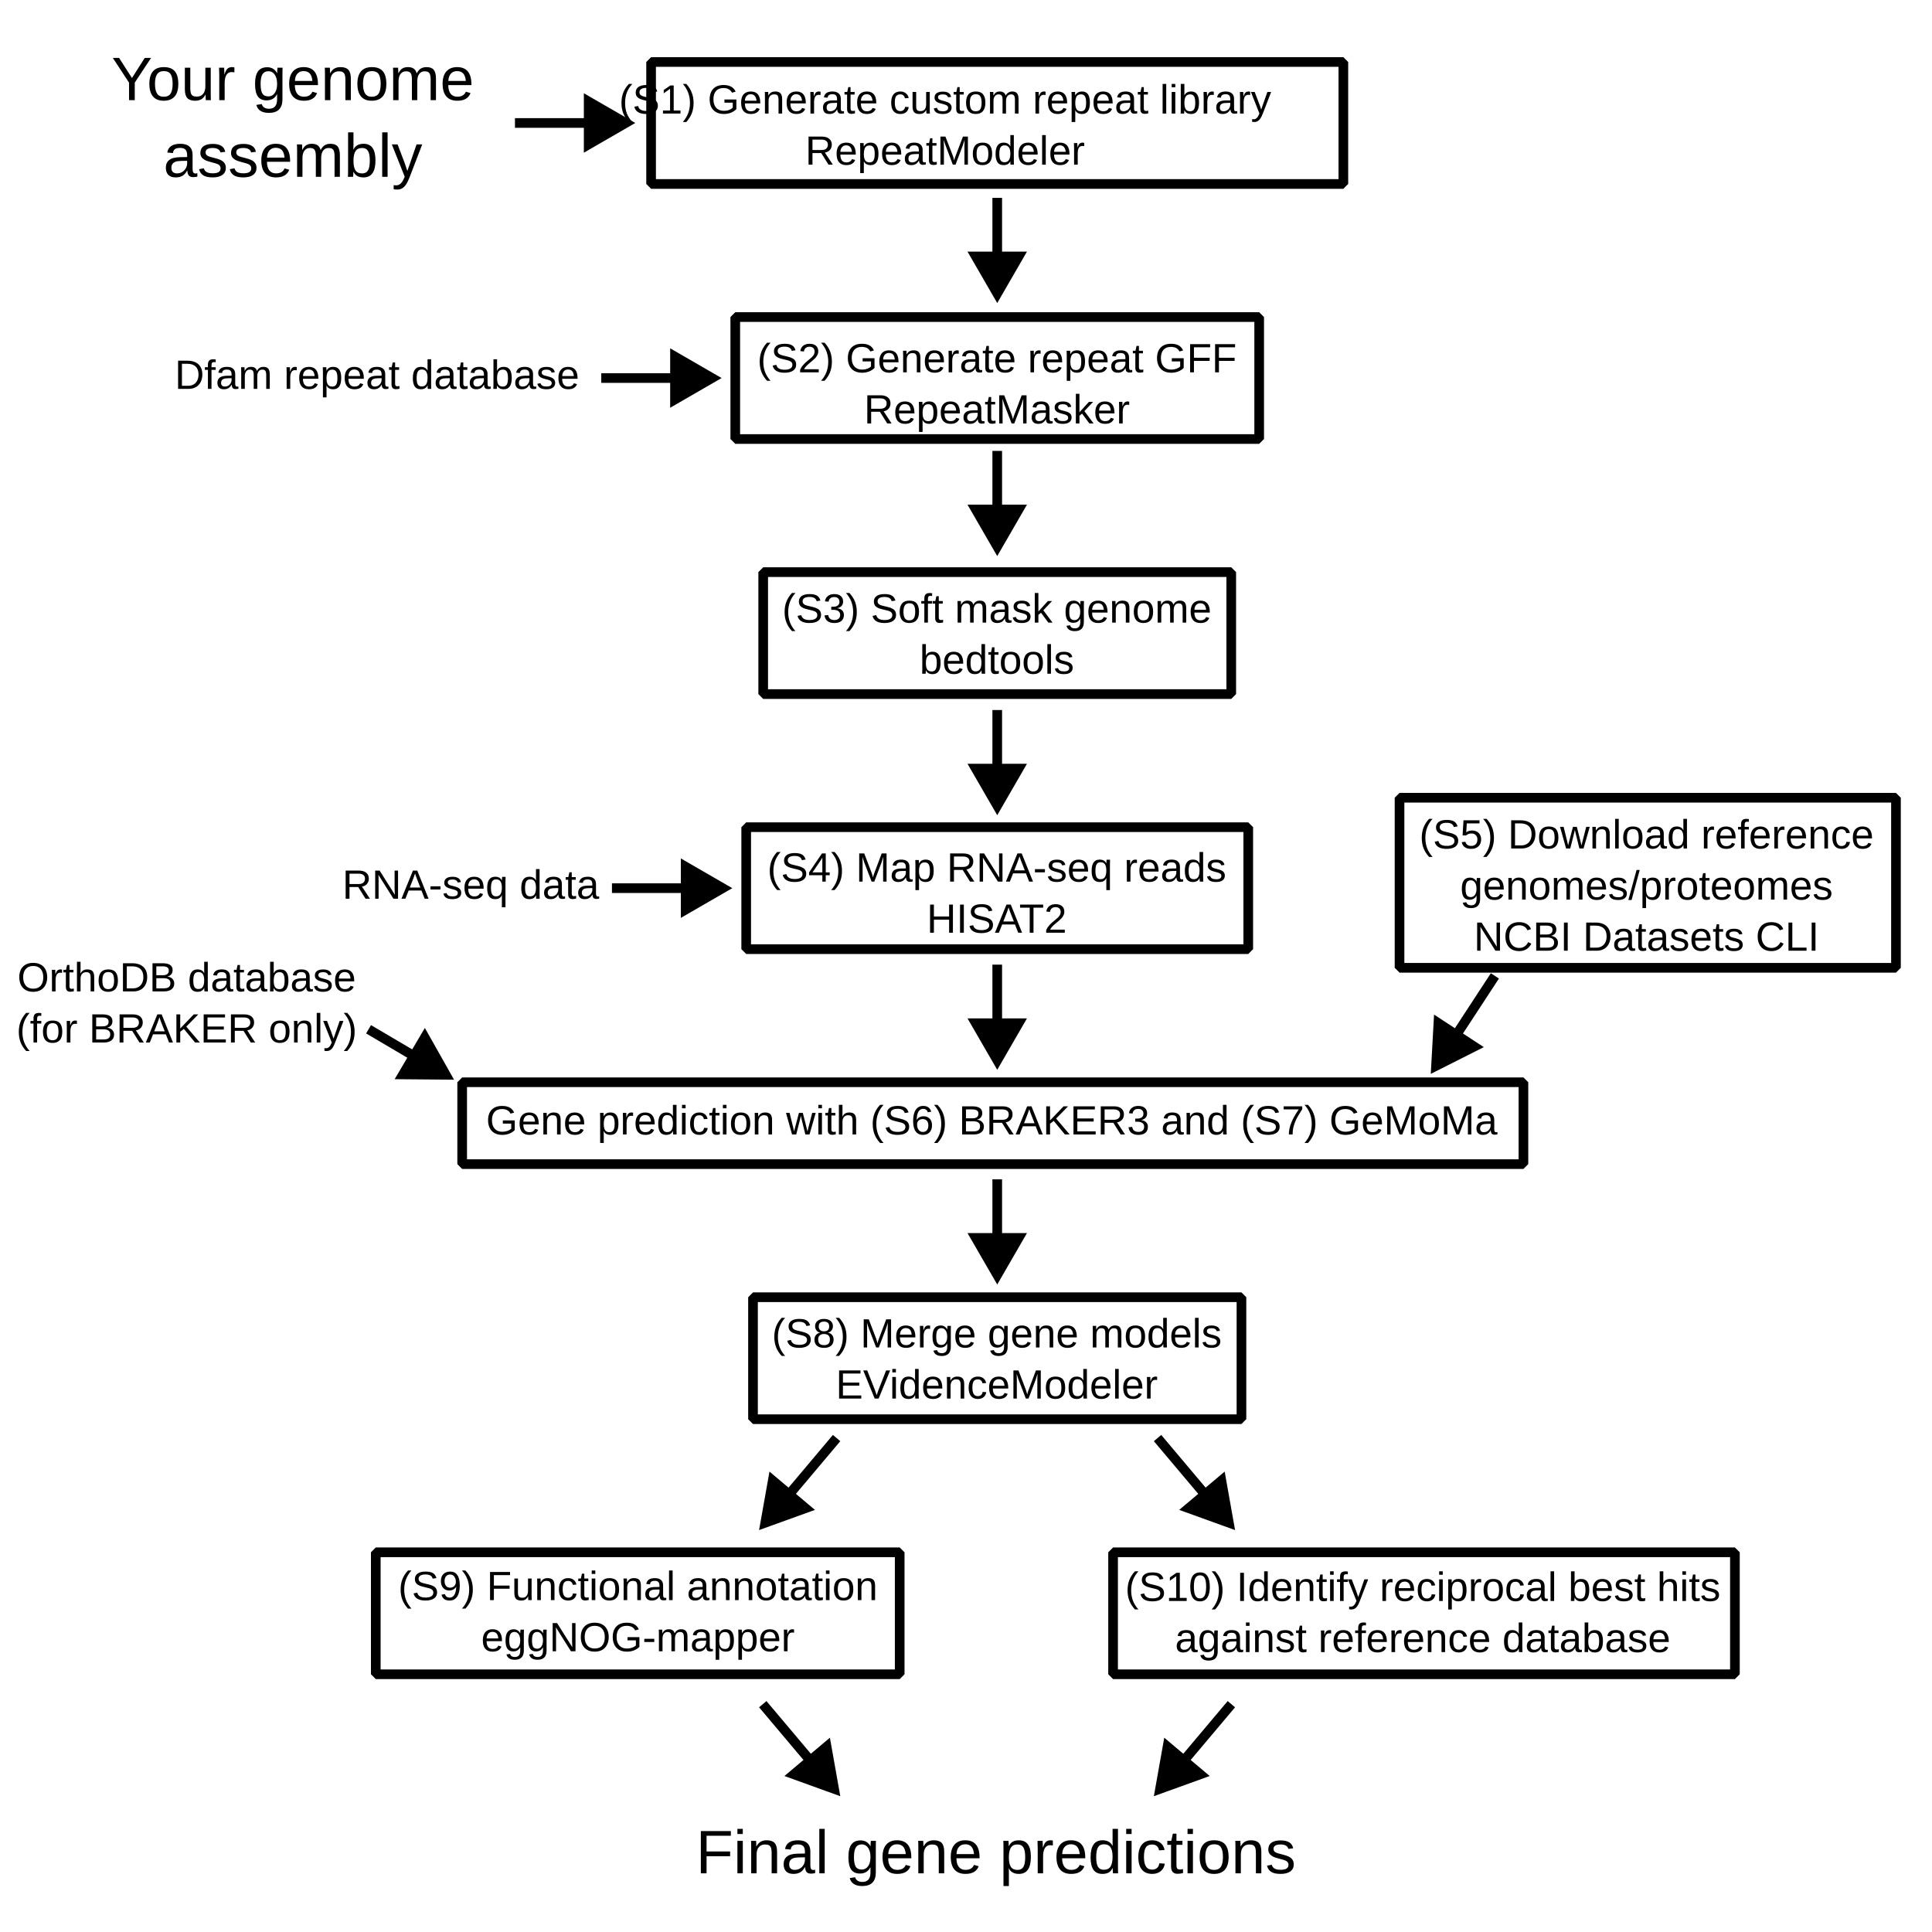
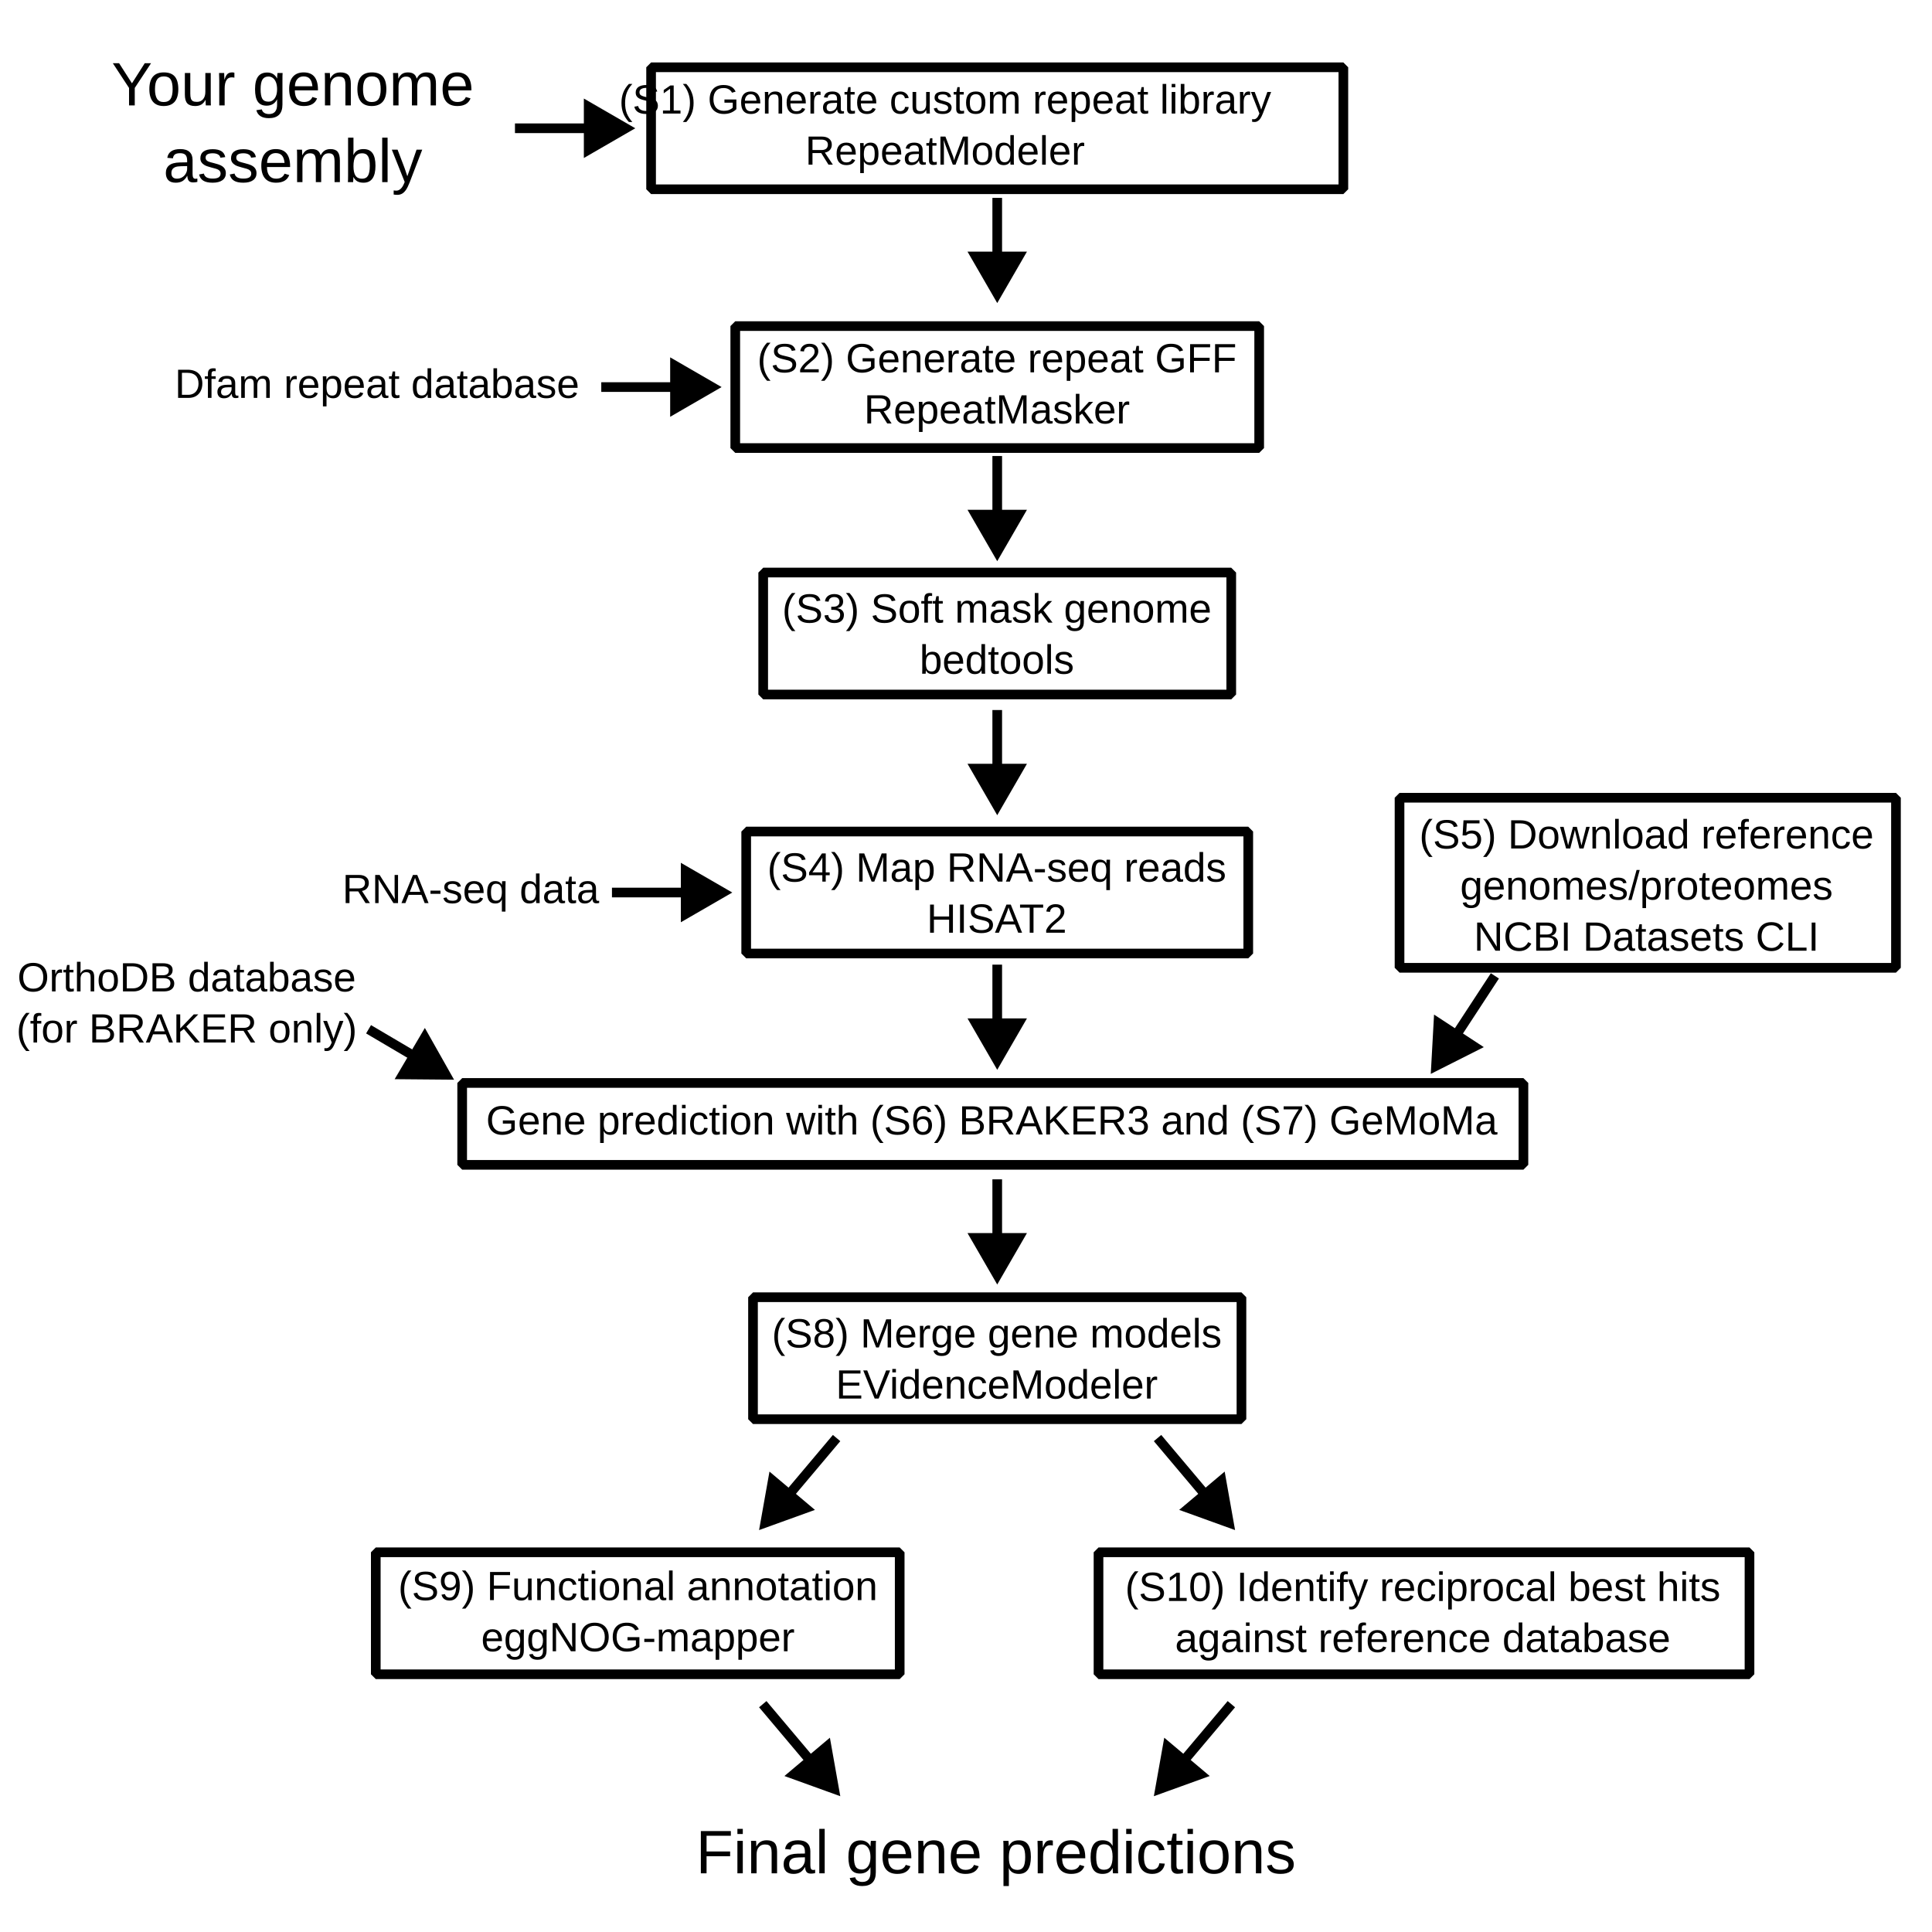
<svg xmlns="http://www.w3.org/2000/svg" width="200mm" height="200mm" viewBox="0 0 200 200" version="1.1" id="svg1">
  <defs id="defs1">
    <rect x="37.637" y="125.681" width="240.364" height="78.528" id="rect4" />
    <rect x="37.637" y="125.681" width="201.394" height="41.459" id="rect4-5" />
    <rect x="37.637" y="125.681" width="201.394" height="41.459" id="rect4-5-1" />
    <rect x="37.637" y="125.681" width="242.74" height="59.043" id="rect4-5-1-7" />
    <rect x="37.637" y="125.681" width="550.558" height="22.078" id="rect4-5-1-7-8" />
    <rect x="37.637" y="125.681" width="242.74" height="59.043" id="rect4-5-1-7-8-2" />
    <rect x="37.637" y="125.681" width="410.091" height="39.552" id="rect4-5-1-7-8-2-1" />
    <rect x="37.637" y="125.681" width="242.74" height="59.043" id="rect4-5-1-7-8-2-1-0" />
    <rect x="37.637" y="125.681" width="242.74" height="59.043" id="rect4-5-1-7-8-2-1-0-9" />
    <marker style="overflow:visible" id="Triangle-2" refX="0" refY="0" orient="auto-start-reverse" markerWidth="1" markerHeight="1" viewBox="0 0 1 1" preserveAspectRatio="xMidYMid">
      <path transform="scale(0.5)" style="fill:context-stroke;fill-rule:evenodd;stroke:context-stroke;stroke-width:1pt" d="M 5.77,0 -2.88,5 V -5 Z" id="path135-1" />
    </marker>
    <marker style="overflow:visible" id="Triangle-4-2" refX="0" refY="0" orient="auto-start-reverse" markerWidth="1" markerHeight="1" viewBox="0 0 1 1" preserveAspectRatio="xMidYMid">
      <path transform="scale(0.5)" style="fill:context-stroke;fill-rule:evenodd;stroke:context-stroke;stroke-width:1pt" d="M 5.77,0 -2.88,5 V -5 Z" id="path135-4-4" />
    </marker>
    <marker style="overflow:visible" id="Triangle-4-2-2" refX="0" refY="0" orient="auto-start-reverse" markerWidth="1" markerHeight="1" viewBox="0 0 1 1" preserveAspectRatio="xMidYMid">
      <path transform="scale(0.5)" style="fill:context-stroke;fill-rule:evenodd;stroke:context-stroke;stroke-width:1pt" d="M 5.77,0 -2.88,5 V -5 Z" id="path135-4-4-7" />
    </marker>
    <rect x="37.637" y="125.681" width="201.394" height="41.459" id="rect4-5-1-1" />
    <rect x="37.637" y="125.681" width="201.394" height="41.459" id="rect4-5-1-1-2" />
    <rect x="37.637" y="125.681" width="196.641" height="68.072" id="rect4-5-1-1-8" />
    <marker style="overflow:visible" id="Triangle-4-8-66" refX="0" refY="0" orient="auto-start-reverse" markerWidth="1" markerHeight="1" viewBox="0 0 1 1" preserveAspectRatio="xMidYMid">
      <path transform="scale(0.5)" style="fill:context-stroke;fill-rule:evenodd;stroke:context-stroke;stroke-width:1pt" d="M 5.77,0 -2.88,5 V -5 Z" id="path135-4-9-2" />
    </marker>
    <rect x="37.637" y="125.681" width="242.74" height="59.043" id="rect4-5-1-7-80" />
    <marker style="overflow:visible" id="Triangle-2-2" refX="0" refY="0" orient="auto-start-reverse" markerWidth="1" markerHeight="1" viewBox="0 0 1 1" preserveAspectRatio="xMidYMid">
      <path transform="scale(0.5)" style="fill:context-stroke;fill-rule:evenodd;stroke:context-stroke;stroke-width:1pt" d="M 5.77,0 -2.88,5 V -5 Z" id="path135-1-8" />
    </marker>
    <marker style="overflow:visible" id="Triangle-2-2-4" refX="0" refY="0" orient="auto-start-reverse" markerWidth="1" markerHeight="1" viewBox="0 0 1 1" preserveAspectRatio="xMidYMid">
      <path transform="scale(0.5)" style="fill:context-stroke;fill-rule:evenodd;stroke:context-stroke;stroke-width:1pt" d="M 5.77,0 -2.88,5 V -5 Z" id="path135-1-8-0" />
    </marker>
    <marker style="overflow:visible" id="Triangle-2-2-4-0" refX="0" refY="0" orient="auto-start-reverse" markerWidth="1" markerHeight="1" viewBox="0 0 1 1" preserveAspectRatio="xMidYMid">
      <path transform="scale(0.5)" style="fill:context-stroke;fill-rule:evenodd;stroke:context-stroke;stroke-width:1pt" d="M 5.77,0 -2.88,5 V -5 Z" id="path135-1-8-0-6" />
    </marker>
    <marker style="overflow:visible" id="Triangle-2-2-4-0-1" refX="0" refY="0" orient="auto-start-reverse" markerWidth="1" markerHeight="1" viewBox="0 0 1 1" preserveAspectRatio="xMidYMid">
      <path transform="scale(0.5)" style="fill:context-stroke;fill-rule:evenodd;stroke:context-stroke;stroke-width:1pt" d="M 5.77,0 -2.88,5 V -5 Z" id="path135-1-8-0-6-9" />
    </marker>
    <marker style="overflow:visible" id="Triangle-2-8" refX="0" refY="0" orient="auto-start-reverse" markerWidth="1" markerHeight="1" viewBox="0 0 1 1" preserveAspectRatio="xMidYMid">
      <path transform="scale(0.5)" style="fill:context-stroke;fill-rule:evenodd;stroke:context-stroke;stroke-width:1pt" d="M 5.77,0 -2.88,5 V -5 Z" id="path135-1-1" />
    </marker>
    <marker style="overflow:visible" id="Triangle-2-29" refX="0" refY="0" orient="auto-start-reverse" markerWidth="1" markerHeight="1" viewBox="0 0 1 1" preserveAspectRatio="xMidYMid">
      <path transform="scale(0.5)" style="fill:context-stroke;fill-rule:evenodd;stroke:context-stroke;stroke-width:1pt" d="M 5.77,0 -2.88,5 V -5 Z" id="path135-1-3" />
    </marker>
    <marker style="overflow:visible" id="Triangle-2-20" refX="0" refY="0" orient="auto-start-reverse" markerWidth="1" markerHeight="1" viewBox="0 0 1 1" preserveAspectRatio="xMidYMid">
      <path transform="scale(0.5)" style="fill:context-stroke;fill-rule:evenodd;stroke:context-stroke;stroke-width:1pt" d="M 5.77,0 -2.88,5 V -5 Z" id="path135-1-14" />
    </marker>
    <marker style="overflow:visible" id="Triangle-2-20-4" refX="0" refY="0" orient="auto-start-reverse" markerWidth="1" markerHeight="1" viewBox="0 0 1 1" preserveAspectRatio="xMidYMid">
      <path transform="scale(0.5)" style="fill:context-stroke;fill-rule:evenodd;stroke:context-stroke;stroke-width:1pt" d="M 5.77,0 -2.88,5 V -5 Z" id="path135-1-14-3" />
    </marker>
    <marker style="overflow:visible" id="Triangle-4-2-1" refX="0" refY="0" orient="auto-start-reverse" markerWidth="1" markerHeight="1" viewBox="0 0 1 1" preserveAspectRatio="xMidYMid">
      <path transform="scale(0.5)" style="fill:context-stroke;fill-rule:evenodd;stroke:context-stroke;stroke-width:1pt" d="M 5.77,0 -2.88,5 V -5 Z" id="path135-4-4-1" />
    </marker>
    <marker style="overflow:visible" id="Triangle-4-2-2-0" refX="0" refY="0" orient="auto-start-reverse" markerWidth="1" markerHeight="1" viewBox="0 0 1 1" preserveAspectRatio="xMidYMid">
      <path transform="scale(0.5)" style="fill:context-stroke;fill-rule:evenodd;stroke:context-stroke;stroke-width:1pt" d="M 5.77,0 -2.88,5 V -5 Z" id="path135-4-4-7-0" />
    </marker>
    <rect x="37.637" y="125.681" width="410.091" height="39.552" id="rect4-5-1-7-8-2-1-3" />
  </defs>
  <g id="layer1" transform="translate(-5.44587,-4.915672)">
-     <text xml:space="preserve" transform="matrix(0.2645833,0,0,0.2645833,17.57415,60.88654)" id="text4-7-4-6" style="font-size:16px;line-height:1.25;font-family:Arial;-inkscape-font-specification:Arial;text-align:center;letter-spacing:0px;word-spacing:0px;white-space:pre;shape-inside:url(#rect4-5-1-1);display:inline" x="5.797" y="0">
+     <text xml:space="preserve" transform="matrix(0.2645833,0,0,0.2645833,17.57415,61.338)" id="text4-7-4-6" style="font-size:16px;line-height:1.25;font-family:Arial;-inkscape-font-specification:Arial;text-align:center;letter-spacing:0px;word-spacing:0px;white-space:pre;shape-inside:url(#rect4-5-1-1);display:inline" x="5.797" y="0">
      <tspan x="88.088" y="140.094" id="tspan8">RNA-seq data
</tspan>
    </text>
-     <text xml:space="preserve" transform="matrix(0.2645833,0,0,0.2645833,7.878681,8.104155)" id="text4-7-4-6-1" style="font-size:16px;line-height:1.25;font-family:Arial;-inkscape-font-specification:Arial;text-align:center;letter-spacing:0px;word-spacing:0px;white-space:pre;shape-inside:url(#rect4-5-1-1-2);display:inline" x="5.797" y="0">
+     <text xml:space="preserve" transform="matrix(0.2645833,0,0,0.2645833,7.878681,9.038473)" id="text4-7-4-6-1" style="font-size:16px;line-height:1.25;font-family:Arial;-inkscape-font-specification:Arial;text-align:center;letter-spacing:0px;word-spacing:0px;white-space:pre;shape-inside:url(#rect4-5-1-1-2);display:inline" x="5.797" y="0">
      <tspan x="59.174" y="140.094" id="tspan9">Dfam repeat database</tspan>
    </text>
-     <text xml:space="preserve" transform="matrix(0.2645833,0,0,0.2645833,-0.2155491,-23.69109)" id="text4-7-4-6-6" style="font-size:24px;line-height:1.25;font-family:Arial;-inkscape-font-specification:Arial;text-align:center;letter-spacing:0px;word-spacing:0px;white-space:pre;shape-inside:url(#rect4-5-1-1-8);display:inline" x="5.797" y="0">
+     <text xml:space="preserve" transform="matrix(0.2645833,0,0,0.2645833,-0.2155491,-23.14364)" id="text4-7-4-6-6" style="font-size:24px;line-height:1.25;font-family:Arial;-inkscape-font-specification:Arial;text-align:center;letter-spacing:0px;word-spacing:0px;white-space:pre;shape-inside:url(#rect4-5-1-1-8);display:inline" x="5.797" y="0">
      <tspan x="65.013" y="147.3" id="tspan10">Your genome </tspan>
      <tspan x="85.274" y="177.3" id="tspan11">assembly</tspan>
    </text>
    <text xml:space="preserve" transform="matrix(0.2645833,0,0,0.2645833,-17.29879,70.48009)" id="text4-7-4-5-9" style="font-size:16px;line-height:1.25;font-family:Arial;-inkscape-font-specification:Arial;text-align:center;letter-spacing:0px;word-spacing:0px;white-space:pre;shape-inside:url(#rect4-5-1-7-80);display:inline" x="5.457" y="0">
      <tspan x="92.745" y="140.094" id="tspan12">OrthoDB database
</tspan>
      <tspan x="92.323" y="160.094" id="tspan13">(for BRAKER only)</tspan>
    </text>
    <text xml:space="preserve" style="font-size:4.233px;line-height:1.25;font-family:Arial;-inkscape-font-specification:Arial;text-align:center;letter-spacing:0px;word-spacing:0px;text-anchor:middle;stroke-width:0.265" x="68.64" y="147.95" id="text6">
      <tspan id="tspan6" style="stroke-width:0.265" x="68.64" y="147.95" />
    </text>
  </g>
  <g id="layer2" transform="translate(-5.44587,-4.915672)">
    <path style="fill:none;stroke:#000000;stroke-width:1;stroke-linecap:butt;stroke-linejoin:miter;stroke-dasharray:none;stroke-opacity:1;marker-end:url(#Triangle-2)" d="m 108.679,78.418 v 7.337" id="path5-7" />
-     <path style="fill:none;stroke:#000000;stroke-width:1;stroke-linecap:butt;stroke-linejoin:miter;stroke-dasharray:none;stroke-opacity:1;marker-end:url(#Triangle-2-8)" d="m 108.679,51.594 v 7.337" id="path5-7-18" />
+     <path style="fill:none;stroke:#000000;stroke-width:1;stroke-linecap:butt;stroke-linejoin:miter;stroke-dasharray:none;stroke-opacity:1;marker-end:url(#Triangle-2-8)" d="m 108.679,52.123 v 7.337" id="path5-7-18" />
    <path style="fill:none;stroke:#000000;stroke-width:1;stroke-linecap:butt;stroke-linejoin:miter;stroke-dasharray:none;stroke-opacity:1;marker-end:url(#Triangle-2-29)" d="m 108.679,25.4 v 7.337" id="path5-7-53" />
    <path style="fill:none;stroke:#000000;stroke-width:1;stroke-linecap:butt;stroke-linejoin:miter;stroke-dasharray:none;stroke-opacity:1;marker-end:url(#Triangle-2-2)" d="m 43.599,111.466 5.792,3.415" id="path5-7-5" />
-     <path style="fill:none;stroke:#000000;stroke-width:1;stroke-linecap:butt;stroke-linejoin:miter;stroke-dasharray:none;stroke-opacity:1;marker-end:url(#Triangle-2-2-4)" d="m 68.796,96.858 h 8.905" id="path5-7-5-0" />
-     <path style="fill:none;stroke:#000000;stroke-width:1;stroke-linecap:butt;stroke-linejoin:miter;stroke-dasharray:none;stroke-opacity:1;marker-end:url(#Triangle-2-2-4-0)" d="m 67.69,44.05 h 8.905" id="path5-7-5-0-2" />
-     <path style="fill:none;stroke:#000000;stroke-width:1;stroke-linecap:butt;stroke-linejoin:miter;stroke-dasharray:none;stroke-opacity:1;marker-end:url(#Triangle-2-2-4-0-1)" d="m 58.755,17.646 h 8.905" id="path5-7-5-0-2-9" />
+     <path style="fill:none;stroke:#000000;stroke-width:1;stroke-linecap:butt;stroke-linejoin:miter;stroke-dasharray:none;stroke-opacity:1;marker-end:url(#Triangle-2-2-4)" d="m 68.796,97.31 h 8.905" id="path5-7-5-0" />
+     <path style="fill:none;stroke:#000000;stroke-width:1;stroke-linecap:butt;stroke-linejoin:miter;stroke-dasharray:none;stroke-opacity:1;marker-end:url(#Triangle-2-2-4-0)" d="m 67.69,44.985 h 8.905" id="path5-7-5-0-2" />
+     <path style="fill:none;stroke:#000000;stroke-width:1;stroke-linecap:butt;stroke-linejoin:miter;stroke-dasharray:none;stroke-opacity:1;marker-end:url(#Triangle-2-2-4-0-1)" d="m 58.755,18.194 h 8.905" id="path5-7-5-0-2-9" />
    <path style="fill:none;stroke:#000000;stroke-width:1;stroke-linecap:butt;stroke-linejoin:miter;stroke-dasharray:none;stroke-opacity:1;marker-end:url(#Triangle-4-2)" d="m 92.05,153.783 -5.737,6.81" id="path5-6-3" />
    <path style="fill:none;stroke:#000000;stroke-width:1;stroke-linecap:butt;stroke-linejoin:miter;stroke-dasharray:none;stroke-opacity:1;marker-end:url(#Triangle-4-8-66)" d="m 160.196,105.939 -4.693,7.174" id="path5-6-0-50" />
    <path style="fill:none;stroke:#000000;stroke-width:1;stroke-linecap:butt;stroke-linejoin:miter;stroke-dasharray:none;stroke-opacity:1;marker-end:url(#Triangle-4-2-2)" d="m 125.275,153.783 5.737,6.81" id="path5-6-3-9" />
    <path style="fill:none;stroke:#000000;stroke-width:1;stroke-linecap:butt;stroke-linejoin:miter;stroke-dasharray:none;stroke-opacity:1;marker-end:url(#Triangle-4-2-1)" d="m 132.917,181.332 -5.737,6.81" id="path5-6-3-1" />
    <path style="fill:none;stroke:#000000;stroke-width:1;stroke-linecap:butt;stroke-linejoin:miter;stroke-dasharray:none;stroke-opacity:1;marker-end:url(#Triangle-4-2-2-0)" d="m 84.408,181.332 5.737,6.81" id="path5-6-3-9-5" />
    <g id="g7" transform="translate(3.175,5.820834)">
      <text xml:space="preserve" style="font-size:4.233px;line-height:1.25;font-family:Arial;-inkscape-font-specification:Arial;text-align:center;letter-spacing:0px;word-spacing:0px;text-anchor:middle;stroke-width:0.265" x="105.394" y="10.847" id="text2">
        <tspan id="tspan2" style="text-align:center;text-anchor:middle;stroke-width:0.265" x="105.394" y="10.847">(S1) Generate custom repeat library</tspan>
        <tspan style="text-align:center;text-anchor:middle;stroke-width:0.265" x="105.394" y="16.139" id="tspan7">RepeatModeler</tspan>
        <tspan style="text-align:center;text-anchor:middle;stroke-width:0.265" x="105.394" y="21.431" id="tspan3" />
        <tspan style="text-align:center;text-anchor:middle;stroke-width:0.265" x="105.394" y="26.722" id="tspan4" />
      </text>
-       <rect style="fill:none;fill-opacity:1;stroke:#000000;stroke-width:1;stroke-linecap:square;stroke-linejoin:bevel;stroke-dasharray:none;stroke-dashoffset:0;stroke-opacity:1" id="rect7" width="71.663" height="12.626" x="69.672" y="5.513" />
+       <rect style="fill:none;fill-opacity:1;stroke:#000000;stroke-width:1;stroke-linecap:square;stroke-linejoin:bevel;stroke-dasharray:none;stroke-dashoffset:0;stroke-opacity:1" id="rect7" width="71.663" height="12.626" x="69.672" y="6.06" />
    </g>
    <g id="g8" transform="translate(3.175,4.312263)">
-       <text xml:space="preserve" transform="matrix(0.2645833,0,0,0.2645833,63.71641,2.080377)" id="text4" style="font-size:16px;line-height:1.25;font-family:Arial;-inkscape-font-specification:Arial;text-align:center;letter-spacing:0px;word-spacing:0px;white-space:pre;shape-inside:url(#rect4)" x="0" y="0">
+       <text xml:space="preserve" transform="matrix(0.2645833,0,0,0.2645833,63.71641,2.080377)" id="text4" style="font-size:16px;line-height:1.25;font-family:Arial;-inkscape-font-specification:Arial;text-align:center;letter-spacing:0px;word-spacing:0px;white-space:pre;shape-inside:url(#rect4);display:inline" x="0" y="0">
        <tspan x="64.002" y="140.094" id="tspan14">(S2) Generate repeat GFF
</tspan>
        <tspan x="105.795" y="160.094" id="tspan15">RepeatMasker</tspan>
      </text>
-       <rect style="fill:none;fill-opacity:1;stroke:#000000;stroke-width:1;stroke-linecap:square;stroke-linejoin:bevel;stroke-dasharray:none;stroke-dashoffset:0;stroke-opacity:1" id="rect7-2" width="54.236" height="12.626" x="78.385" y="33.425" />
+       <rect style="fill:none;fill-opacity:1;stroke:#000000;stroke-width:1;stroke-linecap:square;stroke-linejoin:bevel;stroke-dasharray:none;stroke-dashoffset:0;stroke-opacity:1" id="rect7-2" width="54.236" height="12.626" x="78.385" y="34.36" />
    </g>
    <g id="g9" transform="translate(3.175,3.581195)">
      <text xml:space="preserve" transform="matrix(0.2645833,0,0,0.2645833,68.86235,28.72208)" id="text4-7" style="font-size:16px;line-height:1.25;font-family:Arial;-inkscape-font-specification:Arial;text-align:center;letter-spacing:0px;word-spacing:0px;white-space:pre;shape-inside:url(#rect4-5);display:inline" x="0" y="0">
        <tspan x="54.299" y="140.094" id="tspan16">(S3) Soft mask genome
</tspan>
        <tspan x="108.088" y="160.094" id="tspan17">bedtools
</tspan>
      </text>
-       <rect style="fill:none;fill-opacity:1;stroke:#000000;stroke-width:1;stroke-linecap:square;stroke-linejoin:bevel;stroke-dasharray:none;stroke-dashoffset:0;stroke-opacity:1" id="rect7-2-1" width="48.452" height="12.626" x="81.277" y="60.56" />
+       <rect style="fill:none;fill-opacity:1;stroke:#000000;stroke-width:1;stroke-linecap:square;stroke-linejoin:bevel;stroke-dasharray:none;stroke-dashoffset:0;stroke-opacity:1" id="rect7-2-1" width="48.452" height="12.626" x="81.277" y="60.605" />
    </g>
    <g id="g10" transform="translate(3.175,4.540723)">
      <text xml:space="preserve" transform="matrix(0.2645833,0,0,0.2645833,68.85615,54.5721)" id="text4-7-4" style="font-size:16px;line-height:1.25;font-family:Arial;-inkscape-font-specification:Arial;text-align:center;letter-spacing:0px;word-spacing:0px;white-space:pre;shape-inside:url(#rect4-5-1);display:inline" x="5.797" y="0">
        <tspan x="48.525" y="140.094" id="tspan18">(S4) Map RNA-seq reads
</tspan>
        <tspan x="110.92" y="160.094" id="tspan19">HISAT2</tspan>
      </text>
-       <rect style="fill:none;fill-opacity:1;stroke:#000000;stroke-width:1;stroke-linecap:square;stroke-linejoin:bevel;stroke-dasharray:none;stroke-dashoffset:0;stroke-opacity:1" id="rect7-2-9" width="51.973" height="12.626" x="79.517" y="86.005" />
+       <rect style="fill:none;fill-opacity:1;stroke:#000000;stroke-width:1;stroke-linecap:square;stroke-linejoin:bevel;stroke-dasharray:none;stroke-dashoffset:0;stroke-opacity:1" id="rect7-2-9" width="51.973" height="12.626" x="79.517" y="86.456" />
    </g>
    <g id="g11" transform="translate(3.175,4.7625)">
      <text xml:space="preserve" transform="matrix(0.2645833,0,0,0.2645833,130.6468,50.92034)" id="text4-7-4-5" style="font-size:16px;line-height:1.25;font-family:Arial;-inkscape-font-specification:Arial;text-align:center;letter-spacing:0px;word-spacing:0px;white-space:pre;shape-inside:url(#rect4-5-1-7);display:inline" x="5.457" y="0">
        <tspan x="70.073" y="140.094" id="tspan20">(S5) Download reference </tspan>
        <tspan x="86.077" y="160.094" id="tspan21">genomes/proteomes
</tspan>
        <tspan x="91.429" y="180.094" id="tspan22">NCBI Datasets CLI</tspan>
      </text>
      <rect style="fill:none;fill-opacity:1;stroke:#000000;stroke-width:1;stroke-linecap:square;stroke-linejoin:bevel;stroke-dasharray:none;stroke-dashoffset:0;stroke-opacity:1" id="rect7-2-92" width="51.391" height="17.605" x="147.15" y="82.734" />
    </g>
    <g id="g12" transform="translate(3.175,4.86644)">
      <text xml:space="preserve" transform="matrix(0.2645833,0,0,0.2645833,22.72873,80.42418)" id="text4-7-4-5-2" style="font-size:16px;line-height:1.25;font-family:Arial;-inkscape-font-specification:Arial;text-align:center;letter-spacing:0px;word-spacing:0px;white-space:pre;shape-inside:url(#rect4-5-1-7-8);display:inline" x="22.91" y="0">
        <tspan x="112.83" y="140.094" id="tspan23">Gene prediction with (S6) BRAKER3 and (S7) GeMoMa 
</tspan>
        <tspan x="37.637" y="160.094" id="tspan24">
</tspan>
      </text>
-       <rect style="fill:none;fill-opacity:1;stroke:#000000;stroke-width:1;stroke-linecap:square;stroke-linejoin:bevel;stroke-dasharray:none;stroke-dashoffset:0;stroke-opacity:1" id="rect7-2-7" width="109.861" height="8.476" x="50.115" y="112.083" />
+       <rect style="fill:none;fill-opacity:1;stroke:#000000;stroke-width:1;stroke-linecap:square;stroke-linejoin:bevel;stroke-dasharray:none;stroke-dashoffset:0;stroke-opacity:1" id="rect7-2-7" width="109.861" height="8.476" x="50.115" y="112.157" />
    </g>
    <g id="g13" transform="translate(3.175,5.514273)">
      <text xml:space="preserve" transform="matrix(0.2645833,0,0,0.2645833,41.24724,101.8238)" id="text4-7-4-5-2-3-5" style="font-size:16px;line-height:1.25;font-family:Arial;-inkscape-font-specification:Arial;text-align:center;letter-spacing:0px;word-spacing:0px;white-space:pre;shape-inside:url(#rect4-5-1-7-8-2-1);display:inline" x="7.059" y="0">
        <tspan x="154.64" y="140.094" id="tspan25">(S8) Merge gene models
</tspan>
        <tspan x="179.679" y="160.094" id="tspan26">EVidenceModeler
</tspan>
      </text>
      <rect style="fill:none;fill-opacity:1;stroke:#000000;stroke-width:1;stroke-linecap:square;stroke-linejoin:bevel;stroke-dasharray:none;stroke-dashoffset:0;stroke-opacity:1" id="rect7-2-2" width="50.564" height="12.626" x="80.222" y="133.69" />
    </g>
    <g id="g13-4" transform="translate(2.217543,59.63012)">
      <text xml:space="preserve" transform="matrix(0.2645833,0,0,0.2645833,42.11322,100.2363)" id="text4-7-4-5-2-3-5-1" style="font-size:24px;line-height:1.25;font-family:Arial;-inkscape-font-specification:Arial;text-align:center;letter-spacing:0px;word-spacing:0px;white-space:pre;shape-inside:url(#rect4-5-1-7-8-2-1-3);display:inline" x="7.059" y="0">
        <tspan x="125.278" y="147.3" id="tspan27">Final gene predictions
</tspan>
      </text>
    </g>
    <g id="g14" transform="translate(3.175,5.820834)">
      <text xml:space="preserve" transform="matrix(0.2645833,0,0,0.2645833,26.23616,127.6738)" id="text4-7-4-5-2-3-5-9" style="font-size:16px;line-height:1.25;font-family:Arial;-inkscape-font-specification:Arial;text-align:center;letter-spacing:0px;word-spacing:0px;white-space:pre;shape-inside:url(#rect4-5-1-7-8-2-1-0);display:inline" x="10.133" y="0">
        <tspan x="65.171" y="140.094" id="tspan28">(S9) Functional annotation
</tspan>
        <tspan x="97.647" y="160.094" id="tspan29">eggNOG-mapper
</tspan>
        <tspan x="156.784" y="180.094" id="tspan30"> 
</tspan>
      </text>
      <rect style="fill:none;fill-opacity:1;stroke:#000000;stroke-width:1;stroke-linecap:square;stroke-linejoin:bevel;stroke-dasharray:none;stroke-dashoffset:0;stroke-opacity:1" id="rect7-2-78" width="54.236" height="12.626" x="41.171" y="159.788" />
    </g>
    <g id="g15" transform="translate(3.175,5.820834)">
      <text xml:space="preserve" transform="matrix(0.2645833,0,0,0.2645833,107.4848,127.7593)" id="text4-7-4-5-2-3-5-9-3" style="font-size:16px;line-height:1.25;font-family:Arial;-inkscape-font-specification:Arial;text-align:center;letter-spacing:0px;word-spacing:0px;white-space:pre;shape-inside:url(#rect4-5-1-7-8-2-1-0-9);display:inline" x="18.121" y="0">
        <tspan x="42.511" y="140.094" id="tspan31">(S10) Identify reciprocal best hits </tspan>
        <tspan x="62.05" y="160.094" id="tspan32">against reference database
</tspan>
      </text>
-       <rect style="fill:none;fill-opacity:1;stroke:#000000;stroke-width:1;stroke-linecap:square;stroke-linejoin:bevel;stroke-dasharray:none;stroke-dashoffset:0;stroke-opacity:1" id="rect7-2-19" width="64.372" height="12.626" x="117.497" y="159.788" />
+       <rect style="fill:none;fill-opacity:1;stroke:#000000;stroke-width:1;stroke-linecap:square;stroke-linejoin:bevel;stroke-dasharray:none;stroke-dashoffset:0;stroke-opacity:1" id="rect7-2-19" width="67.39" height="12.626" x="115.988" y="159.788" />
    </g>
    <path style="fill:none;stroke:#000000;stroke-width:1;stroke-linecap:butt;stroke-linejoin:miter;stroke-dasharray:none;stroke-opacity:1;marker-end:url(#Triangle-2-20)" d="m 108.679,104.775 v 7.337" id="path5-7-4" />
    <path style="fill:none;stroke:#000000;stroke-width:1;stroke-linecap:butt;stroke-linejoin:miter;stroke-dasharray:none;stroke-opacity:1;marker-end:url(#Triangle-2-20-4)" d="m 108.679,127 v 7.337" id="path5-7-4-7" />
  </g>
</svg>
